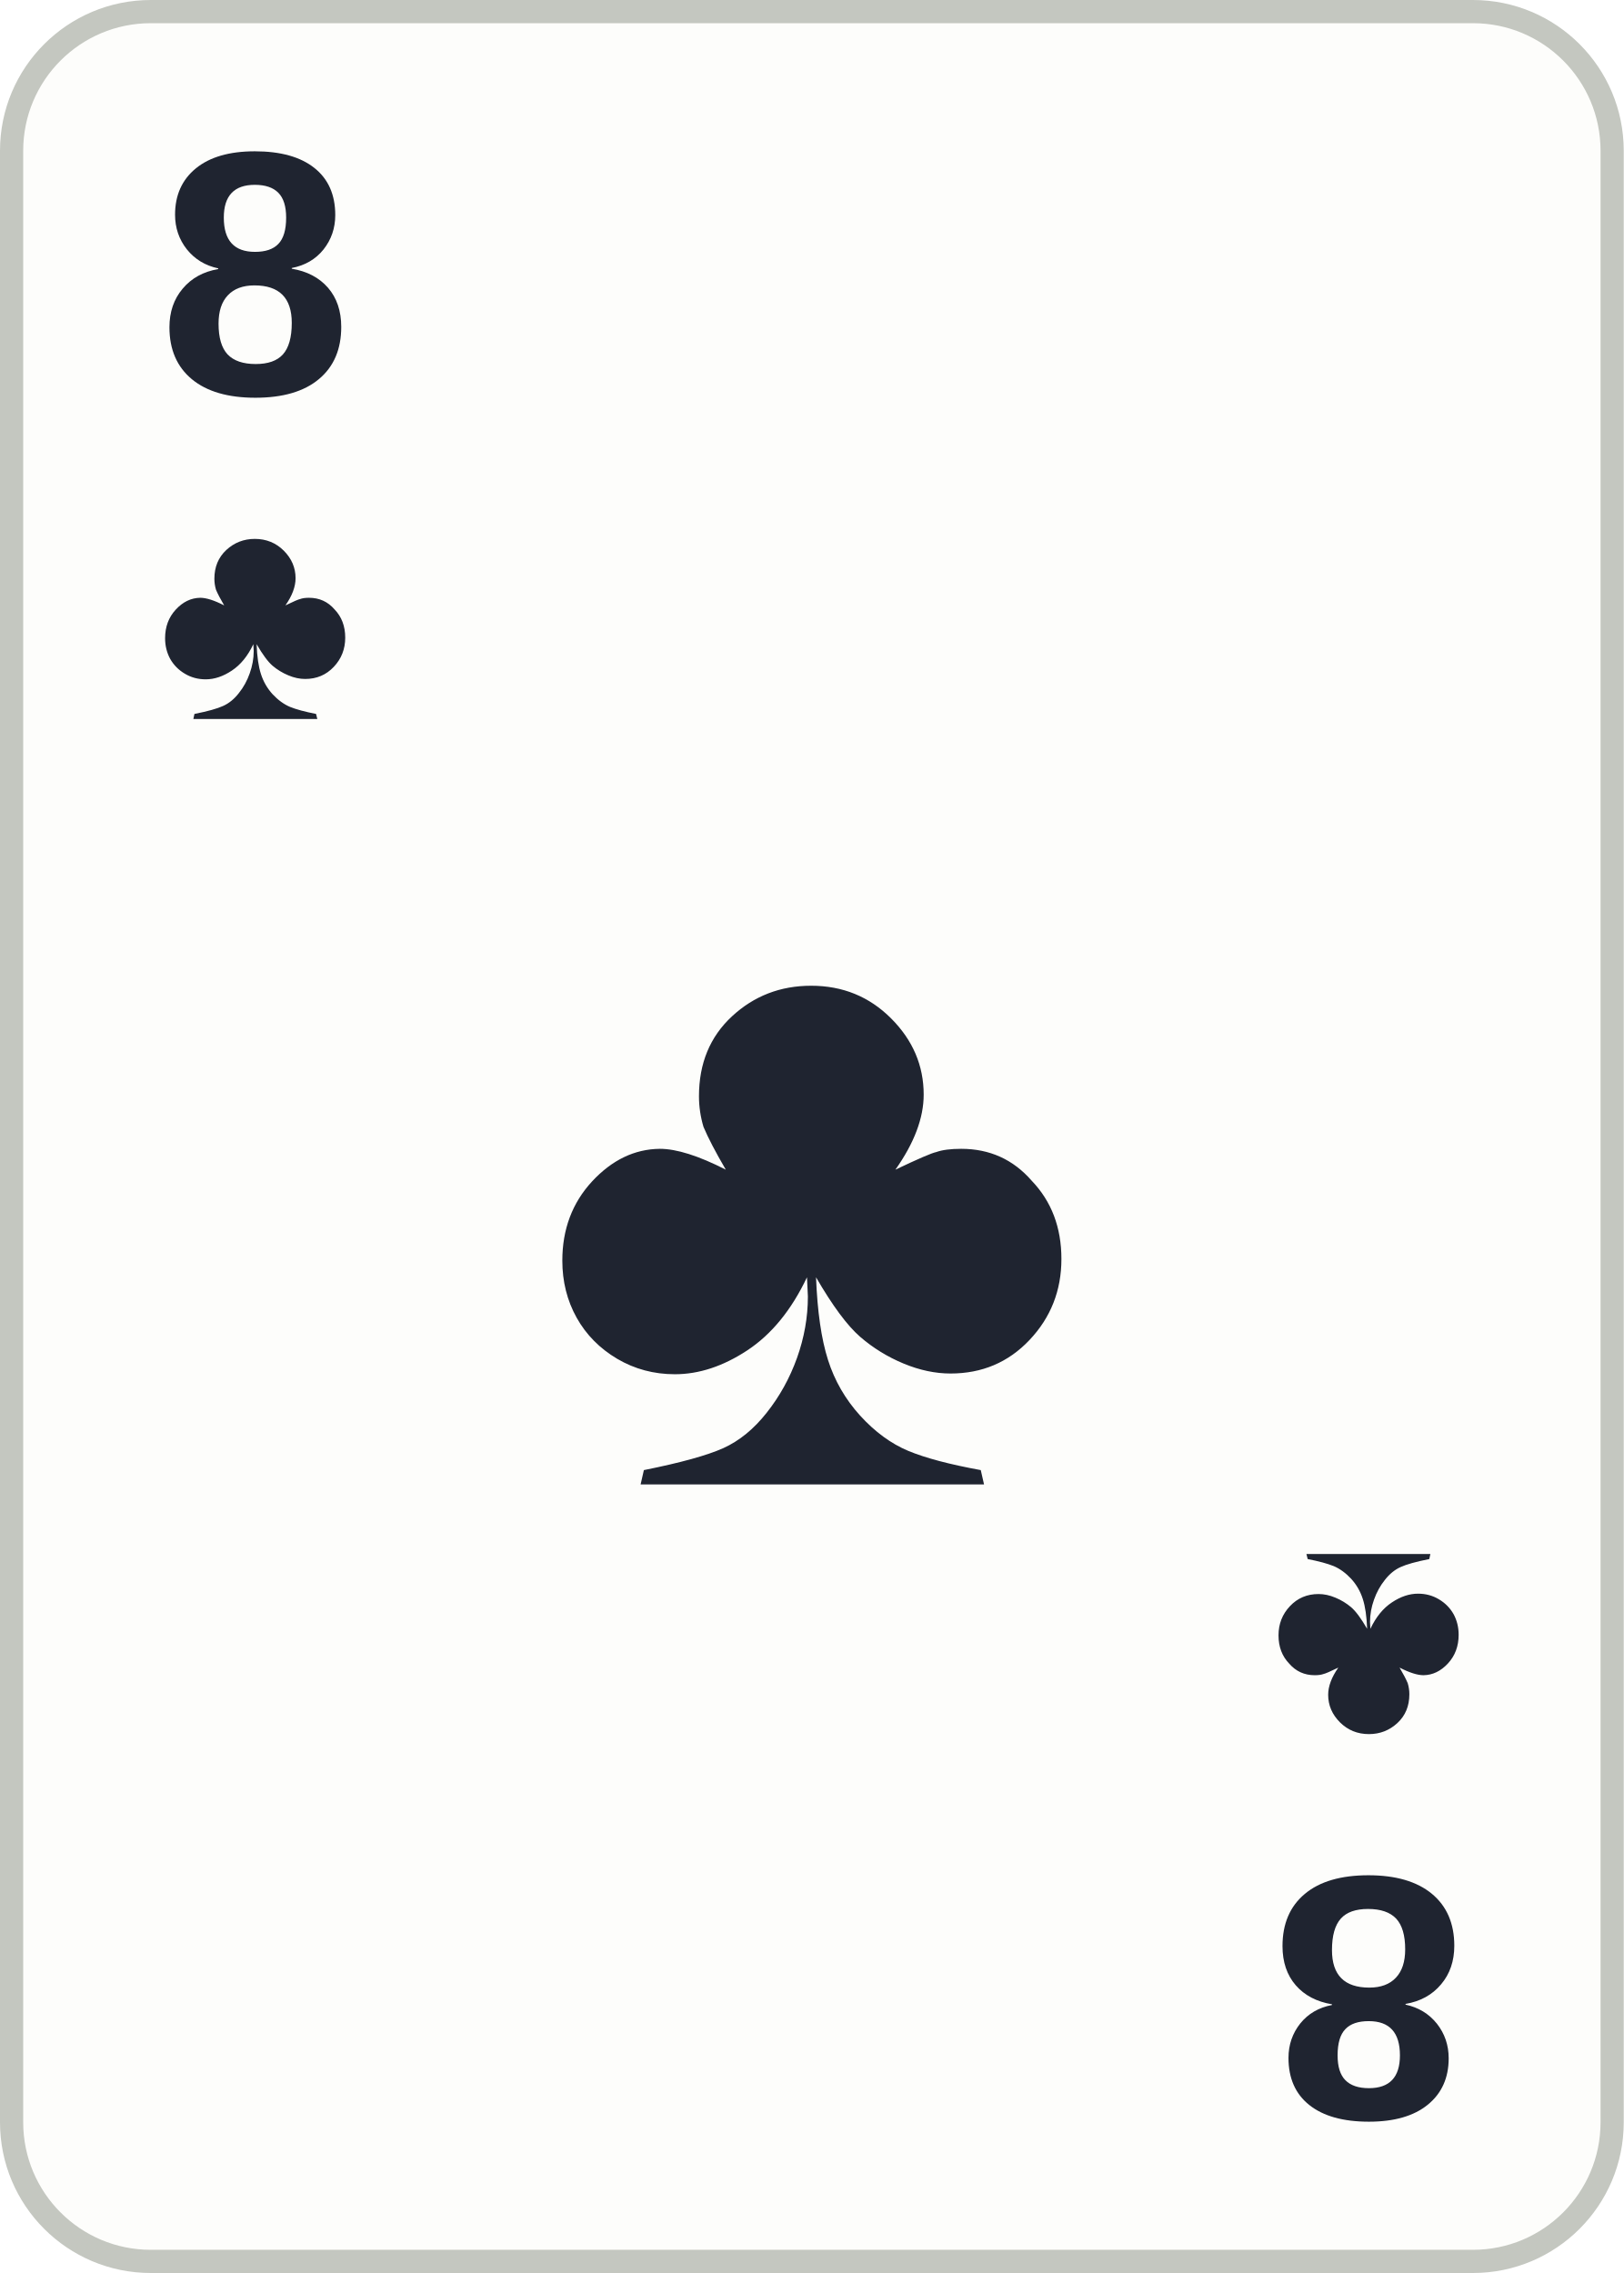
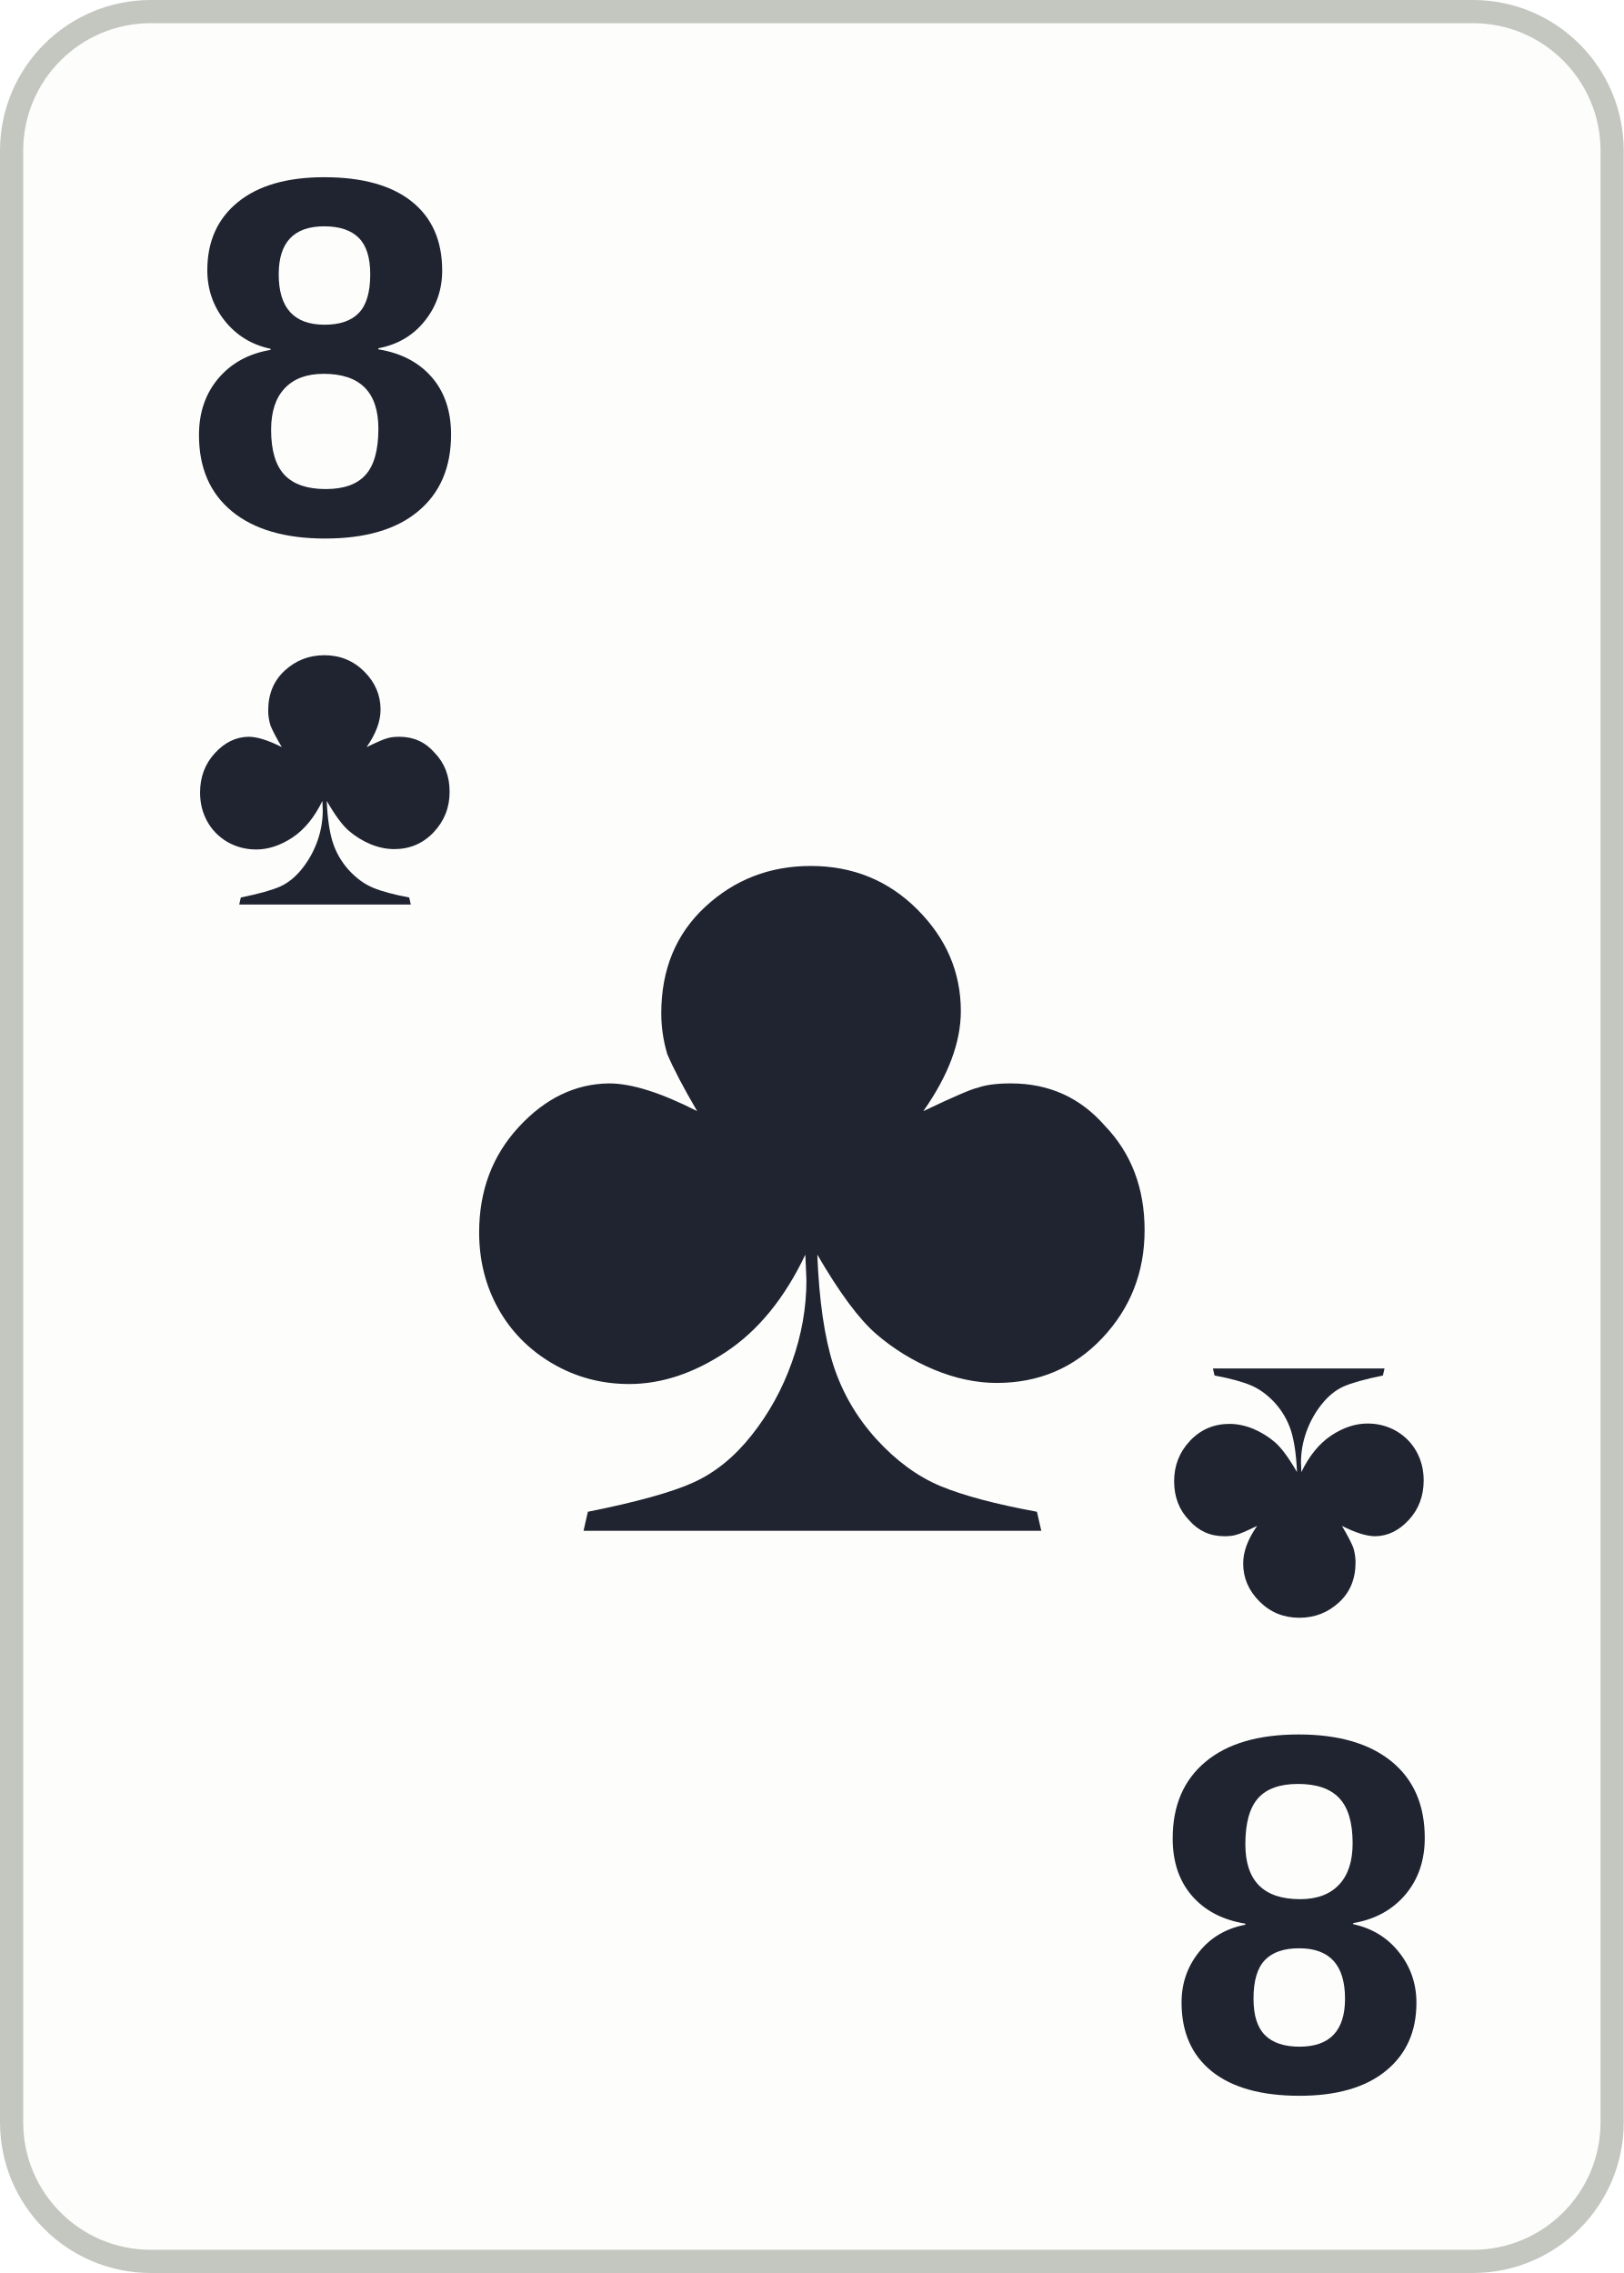
<svg xmlns="http://www.w3.org/2000/svg" viewBox="0 0 140 196">
  <rect x="1" y="1" width="138" height="194" rx="12" fill="#fdfdfb" stroke="#c4c7c0" stroke-width="2" />
  <g font-family="Arial,Helvetica,sans-serif" font-weight="700">
-     <text x="22" y="34" font-size="30" text-anchor="middle" fill="#1f2430">8</text>
-     <text x="22" y="62" font-size="26" text-anchor="middle" fill="#1f2430">♣</text>
+     <text x="28" y="46" font-size="44" text-anchor="middle" fill="#1f2430">8</text>
+     <text x="28" y="78" font-size="36" text-anchor="middle" fill="#1f2430">♣</text>
    <g transform="rotate(180 70 98)">
-       <text x="22" y="34" font-size="30" text-anchor="middle" fill="#1f2430">8</text>
-       <text x="22" y="62" font-size="26" text-anchor="middle" fill="#1f2430">♣</text>
+       <text x="28" y="46" font-size="44" text-anchor="middle" fill="#1f2430">8</text>
+       <text x="28" y="78" font-size="36" text-anchor="middle" fill="#1f2430">♣</text>
    </g>
-     <text x="70" y="128" font-size="72" text-anchor="middle" fill="#1f2430">♣</text>
+     <text x="70" y="132" font-size="96" text-anchor="middle" fill="#1f2430">♣</text>
  </g>
</svg>
